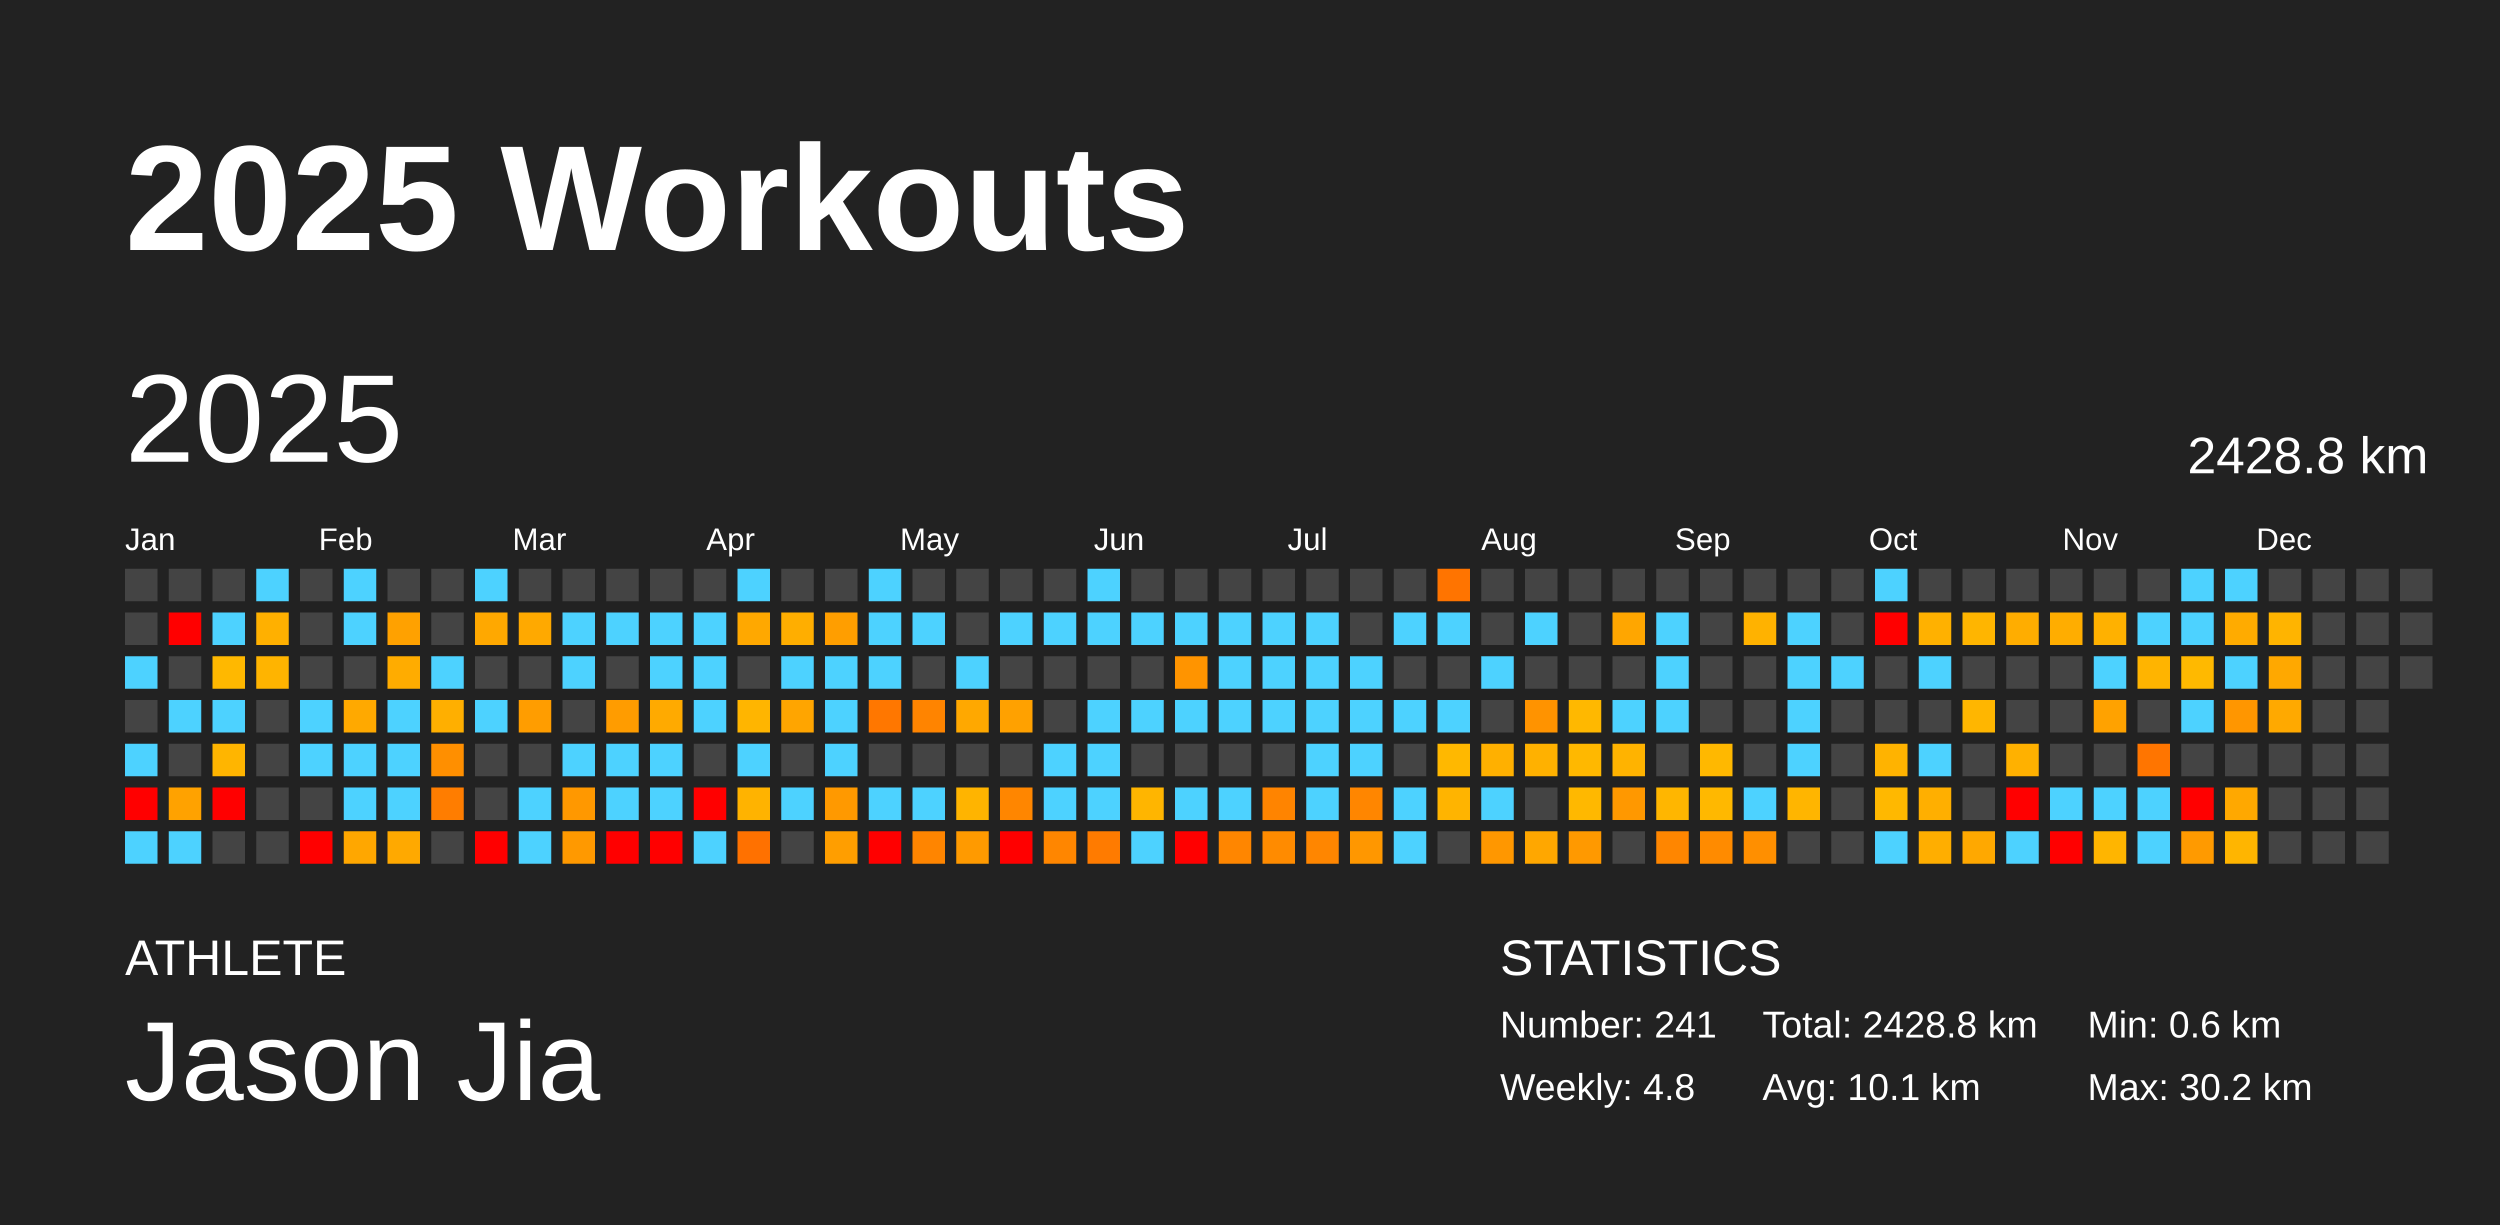
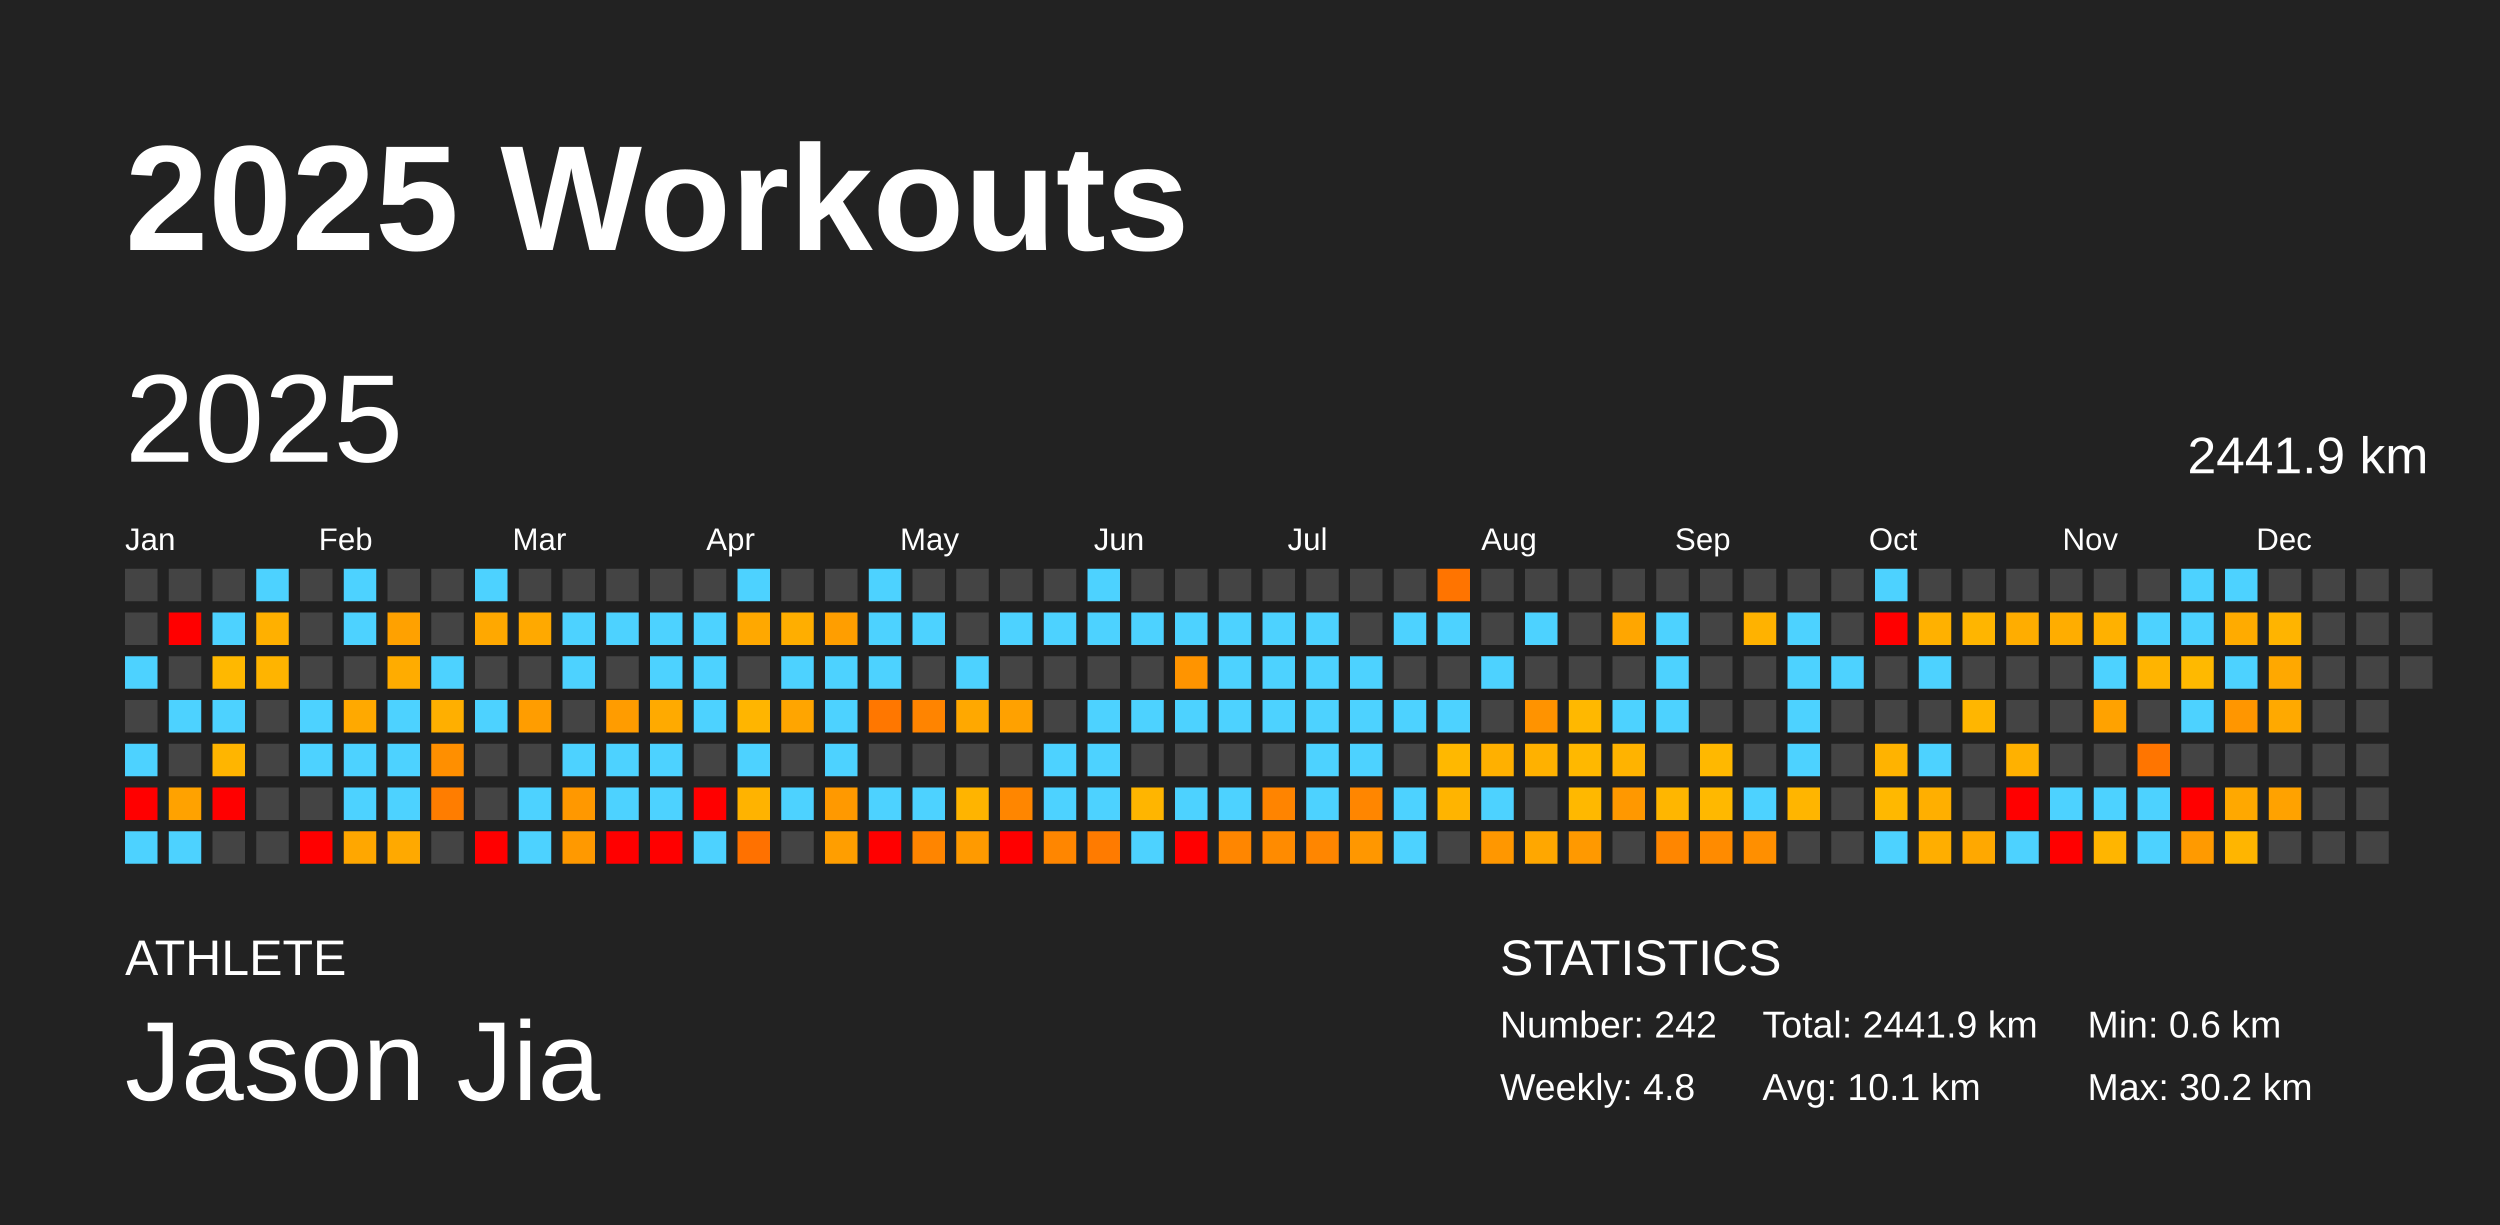
<svg xmlns="http://www.w3.org/2000/svg" baseProfile="full" height="98mm" version="1.1" viewBox="0,0,200,98" width="200mm">
  <defs />
  <rect fill="#222222" height="98" width="200" x="0" y="0" />
  <text fill="#FFFFFF" style="font-size:12px; font-family:Arial; font-weight:bold;" x="10" y="20">2025 Workouts</text>
  <text fill="#FFFFFF" style="font-size:4px; font-family:Arial" x="10" y="78">ATHLETE</text>
  <text fill="#FFFFFF" style="font-size:9px; font-family:Arial" x="10" y="88">Jason Jia</text>
  <text fill="#FFFFFF" style="font-size:4px; font-family:Arial" x="120" y="78">STATISTICS</text>
-   <text fill="#FFFFFF" style="font-size:3px; font-family:Arial" x="120" y="83">Number: 241</text>
+   <text fill="#FFFFFF" style="font-size:3px; font-family:Arial" x="120" y="83">Number: 242</text>
  <text fill="#FFFFFF" style="font-size:3px; font-family:Arial" x="120" y="88">Weekly: 4.8</text>
-   <text fill="#FFFFFF" style="font-size:3px; font-family:Arial" x="141" y="83">Total: 2428.8 km</text>
+   <text fill="#FFFFFF" style="font-size:3px; font-family:Arial" x="141" y="83">Total: 2441.9 km</text>
  <text fill="#FFFFFF" style="font-size:3px; font-family:Arial" x="141" y="88">Avg: 10.1 km</text>
  <text fill="#FFFFFF" style="font-size:3px; font-family:Arial" x="167" y="83">Min: 0.6 km</text>
  <text fill="#FFFFFF" style="font-size:3px; font-family:Arial" x="167" y="88">Max: 30.2 km</text>
  <text dominant-baseline="hanging" fill="#FFFFFF" style="font-size:10.0px; font-family:Arial;" x="10" y="30">2025</text>
-   <text dominant-baseline="hanging" fill="#FFFFFF" style="font-size:4.125px; font-family:Arial;" x="175" y="35">2428.8 km</text>
+   <text dominant-baseline="hanging" fill="#FFFFFF" style="font-size:4.125px; font-family:Arial;" x="175" y="35">2441.9 km</text>
  <text fill="#FFFFFF" style="font-size:2.5px; font-family:Arial" x="10.0" y="44">Jan</text>
  <text fill="#FFFFFF" style="font-size:2.5px; font-family:Arial" x="25.5" y="44">Feb</text>
  <text fill="#FFFFFF" style="font-size:2.5px; font-family:Arial" x="41.0" y="44">Mar</text>
  <text fill="#FFFFFF" style="font-size:2.5px; font-family:Arial" x="56.5" y="44">Apr</text>
  <text fill="#FFFFFF" style="font-size:2.5px; font-family:Arial" x="72.0" y="44">May</text>
  <text fill="#FFFFFF" style="font-size:2.5px; font-family:Arial" x="87.5" y="44">Jun</text>
  <text fill="#FFFFFF" style="font-size:2.5px; font-family:Arial" x="103.0" y="44">Jul</text>
  <text fill="#FFFFFF" style="font-size:2.5px; font-family:Arial" x="118.5" y="44">Aug</text>
  <text fill="#FFFFFF" style="font-size:2.5px; font-family:Arial" x="134.0" y="44">Sep</text>
  <text fill="#FFFFFF" style="font-size:2.5px; font-family:Arial" x="149.5" y="44">Oct</text>
  <text fill="#FFFFFF" style="font-size:2.5px; font-family:Arial" x="165.0" y="44">Nov</text>
  <text fill="#FFFFFF" style="font-size:2.5px; font-family:Arial" x="180.5" y="44">Dec</text>
  <rect fill="#444444" height="2.6" width="2.6" x="10.0" y="45.5" />
  <rect fill="#444444" height="2.6" width="2.6" x="10.0" y="49.0" />
  <rect fill="#4dd2ff" height="2.6" width="2.6" x="10.0" y="52.5" />
  <rect fill="#444444" height="2.6" width="2.6" x="10.0" y="56.0" />
  <rect fill="#4dd2ff" height="2.6" width="2.6" x="10.0" y="59.5" />
  <rect fill="red" height="2.6" width="2.6" x="10.0" y="63.0" />
  <rect fill="#4dd2ff" height="2.6" width="2.6" x="10.0" y="66.5" />
  <rect fill="#444444" height="2.6" width="2.6" x="13.5" y="45.5" />
  <rect fill="red" height="2.6" width="2.6" x="13.5" y="49.0" />
  <rect fill="#444444" height="2.6" width="2.6" x="13.5" y="52.5" />
  <rect fill="#4dd2ff" height="2.6" width="2.6" x="13.5" y="56.0" />
  <rect fill="#444444" height="2.6" width="2.6" x="13.5" y="59.5" />
  <rect fill="#ffa200" height="2.6" width="2.6" x="13.5" y="63.0" />
  <rect fill="#4dd2ff" height="2.6" width="2.6" x="13.5" y="66.5" />
  <rect fill="#444444" height="2.6" width="2.6" x="17.0" y="45.5" />
  <rect fill="#4dd2ff" height="2.6" width="2.6" x="17.0" y="49.0" />
  <rect fill="#ffb800" height="2.6" width="2.6" x="17.0" y="52.5" />
  <rect fill="#4dd2ff" height="2.6" width="2.6" x="17.0" y="56.0" />
  <rect fill="#ffb500" height="2.6" width="2.6" x="17.0" y="59.5" />
  <rect fill="red" height="2.6" width="2.6" x="17.0" y="63.0" />
  <rect fill="#444444" height="2.6" width="2.6" x="17.0" y="66.5" />
  <rect fill="#4dd2ff" height="2.6" width="2.6" x="20.5" y="45.5" />
  <rect fill="#ffb000" height="2.6" width="2.6" x="20.5" y="49.0" />
  <rect fill="#ffb400" height="2.6" width="2.6" x="20.5" y="52.5" />
  <rect fill="#444444" height="2.6" width="2.6" x="20.5" y="56.0" />
  <rect fill="#444444" height="2.6" width="2.6" x="20.5" y="59.5" />
  <rect fill="#444444" height="2.6" width="2.6" x="20.5" y="63.0" />
  <rect fill="#444444" height="2.6" width="2.6" x="20.5" y="66.5" />
  <rect fill="#444444" height="2.6" width="2.6" x="24.0" y="45.5" />
  <rect fill="#444444" height="2.6" width="2.6" x="24.0" y="49.0" />
  <rect fill="#444444" height="2.6" width="2.6" x="24.0" y="52.5" />
  <rect fill="#4dd2ff" height="2.6" width="2.6" x="24.0" y="56.0" />
  <rect fill="#4dd2ff" height="2.6" width="2.6" x="24.0" y="59.5" />
  <rect fill="#444444" height="2.6" width="2.6" x="24.0" y="63.0" />
  <rect fill="red" height="2.6" width="2.6" x="24.0" y="66.5" />
  <rect fill="#4dd2ff" height="2.6" width="2.6" x="27.5" y="45.5" />
  <rect fill="#4dd2ff" height="2.6" width="2.6" x="27.5" y="49.0" />
  <rect fill="#444444" height="2.6" width="2.6" x="27.5" y="52.5" />
  <rect fill="#ffa900" height="2.6" width="2.6" x="27.5" y="56.0" />
  <rect fill="#4dd2ff" height="2.6" width="2.6" x="27.5" y="59.5" />
  <rect fill="#4dd2ff" height="2.6" width="2.6" x="27.5" y="63.0" />
  <rect fill="#ffa700" height="2.6" width="2.6" x="27.5" y="66.5" />
  <rect fill="#444444" height="2.6" width="2.6" x="31.0" y="45.5" />
  <rect fill="#ffa100" height="2.6" width="2.6" x="31.0" y="49.0" />
  <rect fill="#ffac00" height="2.6" width="2.6" x="31.0" y="52.5" />
  <rect fill="#4dd2ff" height="2.6" width="2.6" x="31.0" y="56.0" />
  <rect fill="#4dd2ff" height="2.6" width="2.6" x="31.0" y="59.5" />
  <rect fill="#4dd2ff" height="2.6" width="2.6" x="31.0" y="63.0" />
  <rect fill="#ffa900" height="2.6" width="2.6" x="31.0" y="66.5" />
  <rect fill="#444444" height="2.6" width="2.6" x="34.5" y="45.5" />
  <rect fill="#444444" height="2.6" width="2.6" x="34.5" y="49.0" />
  <rect fill="#4dd2ff" height="2.6" width="2.6" x="34.5" y="52.5" />
  <rect fill="#ffaf00" height="2.6" width="2.6" x="34.5" y="56.0" />
  <rect fill="#ff8f00" height="2.6" width="2.6" x="34.5" y="59.5" />
  <rect fill="#ff7d00" height="2.6" width="2.6" x="34.5" y="63.0" />
  <rect fill="#444444" height="2.6" width="2.6" x="34.5" y="66.5" />
  <rect fill="#4dd2ff" height="2.6" width="2.6" x="38.0" y="45.5" />
  <rect fill="#ffa800" height="2.6" width="2.6" x="38.0" y="49.0" />
  <rect fill="#444444" height="2.6" width="2.6" x="38.0" y="52.5" />
  <rect fill="#4dd2ff" height="2.6" width="2.6" x="38.0" y="56.0" />
  <rect fill="#444444" height="2.6" width="2.6" x="38.0" y="59.5" />
  <rect fill="#444444" height="2.6" width="2.6" x="38.0" y="63.0" />
  <rect fill="red" height="2.6" width="2.6" x="38.0" y="66.5" />
  <rect fill="#444444" height="2.6" width="2.6" x="41.5" y="45.5" />
  <rect fill="#ffa900" height="2.6" width="2.6" x="41.5" y="49.0" />
  <rect fill="#444444" height="2.6" width="2.6" x="41.5" y="52.5" />
  <rect fill="#ff9d00" height="2.6" width="2.6" x="41.5" y="56.0" />
  <rect fill="#444444" height="2.6" width="2.6" x="41.5" y="59.5" />
  <rect fill="#4dd2ff" height="2.6" width="2.6" x="41.5" y="63.0" />
  <rect fill="#4dd2ff" height="2.6" width="2.6" x="41.5" y="66.5" />
  <rect fill="#444444" height="2.6" width="2.6" x="45.0" y="45.5" />
  <rect fill="#4dd2ff" height="2.6" width="2.6" x="45.0" y="49.0" />
  <rect fill="#4dd2ff" height="2.6" width="2.6" x="45.0" y="52.5" />
  <rect fill="#444444" height="2.6" width="2.6" x="45.0" y="56.0" />
  <rect fill="#4dd2ff" height="2.6" width="2.6" x="45.0" y="59.5" />
  <rect fill="#ff9800" height="2.6" width="2.6" x="45.0" y="63.0" />
  <rect fill="#ff9900" height="2.6" width="2.6" x="45.0" y="66.5" />
  <rect fill="#444444" height="2.6" width="2.6" x="48.5" y="45.5" />
  <rect fill="#4dd2ff" height="2.6" width="2.6" x="48.5" y="49.0" />
  <rect fill="#444444" height="2.6" width="2.6" x="48.5" y="52.5" />
  <rect fill="#ff9c00" height="2.6" width="2.6" x="48.5" y="56.0" />
  <rect fill="#4dd2ff" height="2.6" width="2.6" x="48.5" y="59.5" />
  <rect fill="#4dd2ff" height="2.6" width="2.6" x="48.5" y="63.0" />
  <rect fill="red" height="2.6" width="2.6" x="48.5" y="66.5" />
  <rect fill="#444444" height="2.6" width="2.6" x="52.0" y="45.5" />
  <rect fill="#4dd2ff" height="2.6" width="2.6" x="52.0" y="49.0" />
  <rect fill="#4dd2ff" height="2.6" width="2.6" x="52.0" y="52.5" />
  <rect fill="#ffaa00" height="2.6" width="2.6" x="52.0" y="56.0" />
  <rect fill="#4dd2ff" height="2.6" width="2.6" x="52.0" y="59.5" />
  <rect fill="#4dd2ff" height="2.6" width="2.6" x="52.0" y="63.0" />
  <rect fill="red" height="2.6" width="2.6" x="52.0" y="66.5" />
  <rect fill="#444444" height="2.6" width="2.6" x="55.5" y="45.5" />
  <rect fill="#4dd2ff" height="2.6" width="2.6" x="55.5" y="49.0" />
  <rect fill="#4dd2ff" height="2.6" width="2.6" x="55.5" y="52.5" />
  <rect fill="#4dd2ff" height="2.6" width="2.6" x="55.5" y="56.0" />
  <rect fill="#444444" height="2.6" width="2.6" x="55.5" y="59.5" />
  <rect fill="red" height="2.6" width="2.6" x="55.5" y="63.0" />
  <rect fill="#4dd2ff" height="2.6" width="2.6" x="55.5" y="66.5" />
  <rect fill="#4dd2ff" height="2.6" width="2.6" x="59.0" y="45.5" />
  <rect fill="#ffa800" height="2.6" width="2.6" x="59.0" y="49.0" />
  <rect fill="#444444" height="2.6" width="2.6" x="59.0" y="52.5" />
  <rect fill="#ffb500" height="2.6" width="2.6" x="59.0" y="56.0" />
  <rect fill="#4dd2ff" height="2.6" width="2.6" x="59.0" y="59.5" />
  <rect fill="#ffb300" height="2.6" width="2.6" x="59.0" y="63.0" />
  <rect fill="#ff7100" height="2.6" width="2.6" x="59.0" y="66.5" />
  <rect fill="#444444" height="2.6" width="2.6" x="62.5" y="45.5" />
  <rect fill="#ffae00" height="2.6" width="2.6" x="62.5" y="49.0" />
  <rect fill="#4dd2ff" height="2.6" width="2.6" x="62.5" y="52.5" />
  <rect fill="#ffa500" height="2.6" width="2.6" x="62.5" y="56.0" />
  <rect fill="#444444" height="2.6" width="2.6" x="62.5" y="59.5" />
  <rect fill="#4dd2ff" height="2.6" width="2.6" x="62.5" y="63.0" />
  <rect fill="#444444" height="2.6" width="2.6" x="62.5" y="66.5" />
  <rect fill="#444444" height="2.6" width="2.6" x="66.0" y="45.5" />
  <rect fill="#ff9e00" height="2.6" width="2.6" x="66.0" y="49.0" />
  <rect fill="#4dd2ff" height="2.6" width="2.6" x="66.0" y="52.5" />
  <rect fill="#4dd2ff" height="2.6" width="2.6" x="66.0" y="56.0" />
  <rect fill="#4dd2ff" height="2.6" width="2.6" x="66.0" y="59.5" />
  <rect fill="#ff9900" height="2.6" width="2.6" x="66.0" y="63.0" />
  <rect fill="#ff9e00" height="2.6" width="2.6" x="66.0" y="66.5" />
  <rect fill="#4dd2ff" height="2.6" width="2.6" x="69.5" y="45.5" />
  <rect fill="#4dd2ff" height="2.6" width="2.6" x="69.5" y="49.0" />
  <rect fill="#4dd2ff" height="2.6" width="2.6" x="69.5" y="52.5" />
  <rect fill="#ff7700" height="2.6" width="2.6" x="69.5" y="56.0" />
  <rect fill="#444444" height="2.6" width="2.6" x="69.5" y="59.5" />
  <rect fill="#4dd2ff" height="2.6" width="2.6" x="69.5" y="63.0" />
  <rect fill="red" height="2.6" width="2.6" x="69.5" y="66.5" />
  <rect fill="#444444" height="2.6" width="2.6" x="73.0" y="45.5" />
  <rect fill="#4dd2ff" height="2.6" width="2.6" x="73.0" y="49.0" />
  <rect fill="#444444" height="2.6" width="2.6" x="73.0" y="52.5" />
  <rect fill="#ff8400" height="2.6" width="2.6" x="73.0" y="56.0" />
  <rect fill="#444444" height="2.6" width="2.6" x="73.0" y="59.5" />
  <rect fill="#4dd2ff" height="2.6" width="2.6" x="73.0" y="63.0" />
  <rect fill="#ff8500" height="2.6" width="2.6" x="73.0" y="66.5" />
  <rect fill="#444444" height="2.6" width="2.6" x="76.5" y="45.5" />
  <rect fill="#444444" height="2.6" width="2.6" x="76.5" y="49.0" />
  <rect fill="#4dd2ff" height="2.6" width="2.6" x="76.5" y="52.5" />
  <rect fill="#ffa800" height="2.6" width="2.6" x="76.5" y="56.0" />
  <rect fill="#444444" height="2.6" width="2.6" x="76.5" y="59.5" />
  <rect fill="#ffb400" height="2.6" width="2.6" x="76.5" y="63.0" />
  <rect fill="#ff9a00" height="2.6" width="2.6" x="76.5" y="66.5" />
  <rect fill="#444444" height="2.6" width="2.6" x="80.0" y="45.5" />
  <rect fill="#4dd2ff" height="2.6" width="2.6" x="80.0" y="49.0" />
  <rect fill="#444444" height="2.6" width="2.6" x="80.0" y="52.5" />
  <rect fill="#ffa100" height="2.6" width="2.6" x="80.0" y="56.0" />
  <rect fill="#444444" height="2.6" width="2.6" x="80.0" y="59.5" />
  <rect fill="#ff8600" height="2.6" width="2.6" x="80.0" y="63.0" />
  <rect fill="red" height="2.6" width="2.6" x="80.0" y="66.5" />
  <rect fill="#444444" height="2.6" width="2.6" x="83.5" y="45.5" />
  <rect fill="#4dd2ff" height="2.6" width="2.6" x="83.5" y="49.0" />
  <rect fill="#444444" height="2.6" width="2.6" x="83.5" y="52.5" />
  <rect fill="#444444" height="2.6" width="2.6" x="83.5" y="56.0" />
  <rect fill="#4dd2ff" height="2.6" width="2.6" x="83.5" y="59.5" />
  <rect fill="#4dd2ff" height="2.6" width="2.6" x="83.5" y="63.0" />
  <rect fill="#ff8600" height="2.6" width="2.6" x="83.5" y="66.5" />
  <rect fill="#4dd2ff" height="2.6" width="2.6" x="87.0" y="45.5" />
  <rect fill="#4dd2ff" height="2.6" width="2.6" x="87.0" y="49.0" />
  <rect fill="#444444" height="2.6" width="2.6" x="87.0" y="52.5" />
  <rect fill="#4dd2ff" height="2.6" width="2.6" x="87.0" y="56.0" />
  <rect fill="#4dd2ff" height="2.6" width="2.6" x="87.0" y="59.5" />
  <rect fill="#4dd2ff" height="2.6" width="2.6" x="87.0" y="63.0" />
  <rect fill="#ff7b00" height="2.6" width="2.6" x="87.0" y="66.5" />
  <rect fill="#444444" height="2.6" width="2.6" x="90.5" y="45.5" />
  <rect fill="#4dd2ff" height="2.6" width="2.6" x="90.5" y="49.0" />
  <rect fill="#444444" height="2.6" width="2.6" x="90.5" y="52.5" />
  <rect fill="#4dd2ff" height="2.6" width="2.6" x="90.5" y="56.0" />
  <rect fill="#444444" height="2.6" width="2.6" x="90.5" y="59.5" />
  <rect fill="#ffb500" height="2.6" width="2.6" x="90.5" y="63.0" />
  <rect fill="#4dd2ff" height="2.6" width="2.6" x="90.5" y="66.5" />
  <rect fill="#444444" height="2.6" width="2.6" x="94.0" y="45.5" />
  <rect fill="#4dd2ff" height="2.6" width="2.6" x="94.0" y="49.0" />
  <rect fill="#ff9400" height="2.6" width="2.6" x="94.0" y="52.5" />
  <rect fill="#4dd2ff" height="2.6" width="2.6" x="94.0" y="56.0" />
  <rect fill="#444444" height="2.6" width="2.6" x="94.0" y="59.5" />
  <rect fill="#4dd2ff" height="2.6" width="2.6" x="94.0" y="63.0" />
  <rect fill="red" height="2.6" width="2.6" x="94.0" y="66.5" />
  <rect fill="#444444" height="2.6" width="2.6" x="97.5" y="45.5" />
  <rect fill="#4dd2ff" height="2.6" width="2.6" x="97.5" y="49.0" />
  <rect fill="#4dd2ff" height="2.6" width="2.6" x="97.5" y="52.5" />
  <rect fill="#4dd2ff" height="2.6" width="2.6" x="97.5" y="56.0" />
  <rect fill="#444444" height="2.6" width="2.6" x="97.5" y="59.5" />
  <rect fill="#4dd2ff" height="2.6" width="2.6" x="97.5" y="63.0" />
  <rect fill="#ff8600" height="2.6" width="2.6" x="97.5" y="66.5" />
  <rect fill="#444444" height="2.6" width="2.6" x="101.0" y="45.5" />
  <rect fill="#4dd2ff" height="2.6" width="2.6" x="101.0" y="49.0" />
  <rect fill="#4dd2ff" height="2.6" width="2.6" x="101.0" y="52.5" />
  <rect fill="#4dd2ff" height="2.6" width="2.6" x="101.0" y="56.0" />
  <rect fill="#444444" height="2.6" width="2.6" x="101.0" y="59.5" />
  <rect fill="#ff8400" height="2.6" width="2.6" x="101.0" y="63.0" />
  <rect fill="#ff8b00" height="2.6" width="2.6" x="101.0" y="66.5" />
  <rect fill="#444444" height="2.6" width="2.6" x="104.5" y="45.5" />
  <rect fill="#4dd2ff" height="2.6" width="2.6" x="104.5" y="49.0" />
  <rect fill="#4dd2ff" height="2.6" width="2.6" x="104.5" y="52.5" />
  <rect fill="#4dd2ff" height="2.6" width="2.6" x="104.5" y="56.0" />
  <rect fill="#4dd2ff" height="2.6" width="2.6" x="104.5" y="59.5" />
  <rect fill="#4dd2ff" height="2.6" width="2.6" x="104.5" y="63.0" />
  <rect fill="#ff8600" height="2.6" width="2.6" x="104.5" y="66.5" />
  <rect fill="#444444" height="2.6" width="2.6" x="108.0" y="45.5" />
  <rect fill="#444444" height="2.6" width="2.6" x="108.0" y="49.0" />
  <rect fill="#4dd2ff" height="2.6" width="2.6" x="108.0" y="52.5" />
  <rect fill="#4dd2ff" height="2.6" width="2.6" x="108.0" y="56.0" />
  <rect fill="#4dd2ff" height="2.6" width="2.6" x="108.0" y="59.5" />
  <rect fill="#ff8600" height="2.6" width="2.6" x="108.0" y="63.0" />
  <rect fill="#ff9700" height="2.6" width="2.6" x="108.0" y="66.5" />
  <rect fill="#444444" height="2.6" width="2.6" x="111.5" y="45.5" />
  <rect fill="#4dd2ff" height="2.6" width="2.6" x="111.5" y="49.0" />
  <rect fill="#444444" height="2.6" width="2.6" x="111.5" y="52.5" />
  <rect fill="#4dd2ff" height="2.6" width="2.6" x="111.5" y="56.0" />
  <rect fill="#444444" height="2.6" width="2.6" x="111.5" y="59.5" />
  <rect fill="#4dd2ff" height="2.6" width="2.6" x="111.5" y="63.0" />
  <rect fill="#4dd2ff" height="2.6" width="2.6" x="111.5" y="66.5" />
  <rect fill="#ff7400" height="2.6" width="2.6" x="115.0" y="45.5" />
  <rect fill="#4dd2ff" height="2.6" width="2.6" x="115.0" y="49.0" />
  <rect fill="#444444" height="2.6" width="2.6" x="115.0" y="52.5" />
  <rect fill="#4dd2ff" height="2.6" width="2.6" x="115.0" y="56.0" />
  <rect fill="#ffb800" height="2.6" width="2.6" x="115.0" y="59.5" />
  <rect fill="#ffb400" height="2.6" width="2.6" x="115.0" y="63.0" />
  <rect fill="#444444" height="2.6" width="2.6" x="115.0" y="66.5" />
  <rect fill="#444444" height="2.6" width="2.6" x="118.5" y="45.5" />
  <rect fill="#444444" height="2.6" width="2.6" x="118.5" y="49.0" />
  <rect fill="#4dd2ff" height="2.6" width="2.6" x="118.5" y="52.5" />
  <rect fill="#444444" height="2.6" width="2.6" x="118.5" y="56.0" />
  <rect fill="#ffb000" height="2.6" width="2.6" x="118.5" y="59.5" />
  <rect fill="#4dd2ff" height="2.6" width="2.6" x="118.5" y="63.0" />
  <rect fill="#ff9700" height="2.6" width="2.6" x="118.5" y="66.5" />
  <rect fill="#444444" height="2.6" width="2.6" x="122.0" y="45.5" />
  <rect fill="#4dd2ff" height="2.6" width="2.6" x="122.0" y="49.0" />
  <rect fill="#444444" height="2.6" width="2.6" x="122.0" y="52.5" />
  <rect fill="#ff9300" height="2.6" width="2.6" x="122.0" y="56.0" />
  <rect fill="#ffb100" height="2.6" width="2.6" x="122.0" y="59.5" />
  <rect fill="#444444" height="2.6" width="2.6" x="122.0" y="63.0" />
  <rect fill="#ffa700" height="2.6" width="2.6" x="122.0" y="66.5" />
  <rect fill="#444444" height="2.6" width="2.6" x="125.5" y="45.5" />
  <rect fill="#444444" height="2.6" width="2.6" x="125.5" y="49.0" />
  <rect fill="#444444" height="2.6" width="2.6" x="125.5" y="52.5" />
  <rect fill="#ffb800" height="2.6" width="2.6" x="125.5" y="56.0" />
  <rect fill="#ffb800" height="2.6" width="2.6" x="125.5" y="59.5" />
  <rect fill="#ffb800" height="2.6" width="2.6" x="125.5" y="63.0" />
  <rect fill="#ff9900" height="2.6" width="2.6" x="125.5" y="66.5" />
  <rect fill="#444444" height="2.6" width="2.6" x="129.0" y="45.5" />
  <rect fill="#ffa600" height="2.6" width="2.6" x="129.0" y="49.0" />
  <rect fill="#444444" height="2.6" width="2.6" x="129.0" y="52.5" />
  <rect fill="#4dd2ff" height="2.6" width="2.6" x="129.0" y="56.0" />
  <rect fill="#ffb300" height="2.6" width="2.6" x="129.0" y="59.5" />
  <rect fill="#ff9800" height="2.6" width="2.6" x="129.0" y="63.0" />
  <rect fill="#444444" height="2.6" width="2.6" x="129.0" y="66.5" />
  <rect fill="#444444" height="2.6" width="2.6" x="132.5" y="45.5" />
  <rect fill="#4dd2ff" height="2.6" width="2.6" x="132.5" y="49.0" />
  <rect fill="#4dd2ff" height="2.6" width="2.6" x="132.5" y="52.5" />
  <rect fill="#4dd2ff" height="2.6" width="2.6" x="132.5" y="56.0" />
  <rect fill="#444444" height="2.6" width="2.6" x="132.5" y="59.5" />
  <rect fill="#ffb600" height="2.6" width="2.6" x="132.5" y="63.0" />
  <rect fill="#ff8600" height="2.6" width="2.6" x="132.5" y="66.5" />
  <rect fill="#444444" height="2.6" width="2.6" x="136.0" y="45.5" />
  <rect fill="#444444" height="2.6" width="2.6" x="136.0" y="49.0" />
  <rect fill="#444444" height="2.6" width="2.6" x="136.0" y="52.5" />
  <rect fill="#444444" height="2.6" width="2.6" x="136.0" y="56.0" />
  <rect fill="#ffb800" height="2.6" width="2.6" x="136.0" y="59.5" />
  <rect fill="#ffb800" height="2.6" width="2.6" x="136.0" y="63.0" />
  <rect fill="#ff8b00" height="2.6" width="2.6" x="136.0" y="66.5" />
  <rect fill="#444444" height="2.6" width="2.6" x="139.5" y="45.5" />
  <rect fill="#ffb200" height="2.6" width="2.6" x="139.5" y="49.0" />
  <rect fill="#444444" height="2.6" width="2.6" x="139.5" y="52.5" />
  <rect fill="#444444" height="2.6" width="2.6" x="139.5" y="56.0" />
  <rect fill="#444444" height="2.6" width="2.6" x="139.5" y="59.5" />
  <rect fill="#4dd2ff" height="2.6" width="2.6" x="139.5" y="63.0" />
  <rect fill="#ff8f00" height="2.6" width="2.6" x="139.5" y="66.5" />
  <rect fill="#444444" height="2.6" width="2.6" x="143.0" y="45.5" />
  <rect fill="#4dd2ff" height="2.6" width="2.6" x="143.0" y="49.0" />
  <rect fill="#4dd2ff" height="2.6" width="2.6" x="143.0" y="52.5" />
  <rect fill="#4dd2ff" height="2.6" width="2.6" x="143.0" y="56.0" />
  <rect fill="#4dd2ff" height="2.6" width="2.6" x="143.0" y="59.5" />
  <rect fill="#ffb500" height="2.6" width="2.6" x="143.0" y="63.0" />
  <rect fill="#444444" height="2.6" width="2.6" x="143.0" y="66.5" />
  <rect fill="#444444" height="2.6" width="2.6" x="146.5" y="45.5" />
  <rect fill="#444444" height="2.6" width="2.6" x="146.5" y="49.0" />
  <rect fill="#4dd2ff" height="2.6" width="2.6" x="146.5" y="52.5" />
  <rect fill="#444444" height="2.6" width="2.6" x="146.5" y="56.0" />
  <rect fill="#444444" height="2.6" width="2.6" x="146.5" y="59.5" />
  <rect fill="#444444" height="2.6" width="2.6" x="146.5" y="63.0" />
  <rect fill="#444444" height="2.6" width="2.6" x="146.5" y="66.5" />
  <rect fill="#4dd2ff" height="2.6" width="2.6" x="150.0" y="45.5" />
  <rect fill="red" height="2.6" width="2.6" x="150.0" y="49.0" />
  <rect fill="#444444" height="2.6" width="2.6" x="150.0" y="52.5" />
  <rect fill="#444444" height="2.6" width="2.6" x="150.0" y="56.0" />
  <rect fill="#ffb300" height="2.6" width="2.6" x="150.0" y="59.5" />
  <rect fill="#ffb800" height="2.6" width="2.6" x="150.0" y="63.0" />
  <rect fill="#4dd2ff" height="2.6" width="2.6" x="150.0" y="66.5" />
  <rect fill="#444444" height="2.6" width="2.6" x="153.5" y="45.5" />
  <rect fill="#ffb100" height="2.6" width="2.6" x="153.5" y="49.0" />
  <rect fill="#4dd2ff" height="2.6" width="2.6" x="153.5" y="52.5" />
  <rect fill="#444444" height="2.6" width="2.6" x="153.5" y="56.0" />
  <rect fill="#4dd2ff" height="2.6" width="2.6" x="153.5" y="59.5" />
  <rect fill="#ffaf00" height="2.6" width="2.6" x="153.5" y="63.0" />
  <rect fill="#ffae00" height="2.6" width="2.6" x="153.5" y="66.5" />
  <rect fill="#444444" height="2.6" width="2.6" x="157.0" y="45.5" />
  <rect fill="#ffb500" height="2.6" width="2.6" x="157.0" y="49.0" />
  <rect fill="#444444" height="2.6" width="2.6" x="157.0" y="52.5" />
  <rect fill="#ffb600" height="2.6" width="2.6" x="157.0" y="56.0" />
  <rect fill="#444444" height="2.6" width="2.6" x="157.0" y="59.5" />
  <rect fill="#444444" height="2.6" width="2.6" x="157.0" y="63.0" />
  <rect fill="#ffa800" height="2.6" width="2.6" x="157.0" y="66.5" />
  <rect fill="#444444" height="2.6" width="2.6" x="160.5" y="45.5" />
  <rect fill="#ffad00" height="2.6" width="2.6" x="160.5" y="49.0" />
  <rect fill="#444444" height="2.6" width="2.6" x="160.5" y="52.5" />
  <rect fill="#444444" height="2.6" width="2.6" x="160.5" y="56.0" />
  <rect fill="#ffb100" height="2.6" width="2.6" x="160.5" y="59.5" />
  <rect fill="red" height="2.6" width="2.6" x="160.5" y="63.0" />
  <rect fill="#4dd2ff" height="2.6" width="2.6" x="160.5" y="66.5" />
  <rect fill="#444444" height="2.6" width="2.6" x="164.0" y="45.5" />
  <rect fill="#ffad00" height="2.6" width="2.6" x="164.0" y="49.0" />
  <rect fill="#444444" height="2.6" width="2.6" x="164.0" y="52.5" />
  <rect fill="#444444" height="2.6" width="2.6" x="164.0" y="56.0" />
  <rect fill="#444444" height="2.6" width="2.6" x="164.0" y="59.5" />
  <rect fill="#4dd2ff" height="2.6" width="2.6" x="164.0" y="63.0" />
  <rect fill="red" height="2.6" width="2.6" x="164.0" y="66.5" />
  <rect fill="#444444" height="2.6" width="2.6" x="167.5" y="45.5" />
  <rect fill="#ffb100" height="2.6" width="2.6" x="167.5" y="49.0" />
  <rect fill="#4dd2ff" height="2.6" width="2.6" x="167.5" y="52.5" />
  <rect fill="#ffa200" height="2.6" width="2.6" x="167.5" y="56.0" />
  <rect fill="#444444" height="2.6" width="2.6" x="167.5" y="59.5" />
  <rect fill="#4dd2ff" height="2.6" width="2.6" x="167.5" y="63.0" />
  <rect fill="#ffb500" height="2.6" width="2.6" x="167.5" y="66.5" />
  <rect fill="#444444" height="2.6" width="2.6" x="171.0" y="45.5" />
  <rect fill="#4dd2ff" height="2.6" width="2.6" x="171.0" y="49.0" />
  <rect fill="#ffb400" height="2.6" width="2.6" x="171.0" y="52.5" />
  <rect fill="#444444" height="2.6" width="2.6" x="171.0" y="56.0" />
  <rect fill="#ff7500" height="2.6" width="2.6" x="171.0" y="59.5" />
  <rect fill="#4dd2ff" height="2.6" width="2.6" x="171.0" y="63.0" />
  <rect fill="#4dd2ff" height="2.6" width="2.6" x="171.0" y="66.5" />
  <rect fill="#4dd2ff" height="2.6" width="2.6" x="174.5" y="45.5" />
  <rect fill="#4dd2ff" height="2.6" width="2.6" x="174.5" y="49.0" />
  <rect fill="#ffb900" height="2.6" width="2.6" x="174.5" y="52.5" />
  <rect fill="#4dd2ff" height="2.6" width="2.6" x="174.5" y="56.0" />
  <rect fill="#444444" height="2.6" width="2.6" x="174.5" y="59.5" />
  <rect fill="red" height="2.6" width="2.6" x="174.5" y="63.0" />
  <rect fill="#ff9a00" height="2.6" width="2.6" x="174.5" y="66.5" />
  <rect fill="#4dd2ff" height="2.6" width="2.6" x="178.0" y="45.5" />
  <rect fill="#ffab00" height="2.6" width="2.6" x="178.0" y="49.0" />
  <rect fill="#4dd2ff" height="2.6" width="2.6" x="178.0" y="52.5" />
  <rect fill="#ff9600" height="2.6" width="2.6" x="178.0" y="56.0" />
  <rect fill="#444444" height="2.6" width="2.6" x="178.0" y="59.5" />
  <rect fill="#ffa800" height="2.6" width="2.6" x="178.0" y="63.0" />
  <rect fill="#ffb500" height="2.6" width="2.6" x="178.0" y="66.5" />
  <rect fill="#444444" height="2.6" width="2.6" x="181.5" y="45.5" />
  <rect fill="#ffb400" height="2.6" width="2.6" x="181.5" y="49.0" />
  <rect fill="#ffa800" height="2.6" width="2.6" x="181.5" y="52.5" />
  <rect fill="#ffa900" height="2.6" width="2.6" x="181.5" y="56.0" />
  <rect fill="#444444" height="2.6" width="2.6" x="181.5" y="59.5" />
-   <rect fill="#444444" height="2.6" width="2.6" x="181.5" y="63.0" />
+   <rect fill="#ffa200" height="2.6" width="2.6" x="181.5" y="63.0" />
  <rect fill="#444444" height="2.6" width="2.6" x="181.5" y="66.5" />
  <rect fill="#444444" height="2.6" width="2.6" x="185.0" y="45.5" />
  <rect fill="#444444" height="2.6" width="2.6" x="185.0" y="49.0" />
  <rect fill="#444444" height="2.6" width="2.6" x="185.0" y="52.5" />
  <rect fill="#444444" height="2.6" width="2.6" x="185.0" y="56.0" />
  <rect fill="#444444" height="2.6" width="2.6" x="185.0" y="59.5" />
  <rect fill="#444444" height="2.6" width="2.6" x="185.0" y="63.0" />
  <rect fill="#444444" height="2.6" width="2.6" x="185.0" y="66.5" />
  <rect fill="#444444" height="2.6" width="2.6" x="188.5" y="45.5" />
  <rect fill="#444444" height="2.6" width="2.6" x="188.5" y="49.0" />
  <rect fill="#444444" height="2.6" width="2.6" x="188.5" y="52.5" />
  <rect fill="#444444" height="2.6" width="2.6" x="188.5" y="56.0" />
  <rect fill="#444444" height="2.6" width="2.6" x="188.5" y="59.5" />
  <rect fill="#444444" height="2.6" width="2.6" x="188.5" y="63.0" />
  <rect fill="#444444" height="2.6" width="2.6" x="188.5" y="66.5" />
  <rect fill="#444444" height="2.6" width="2.6" x="192.0" y="45.5" />
  <rect fill="#444444" height="2.6" width="2.6" x="192.0" y="49.0" />
  <rect fill="#444444" height="2.6" width="2.6" x="192.0" y="52.5" />
</svg>
